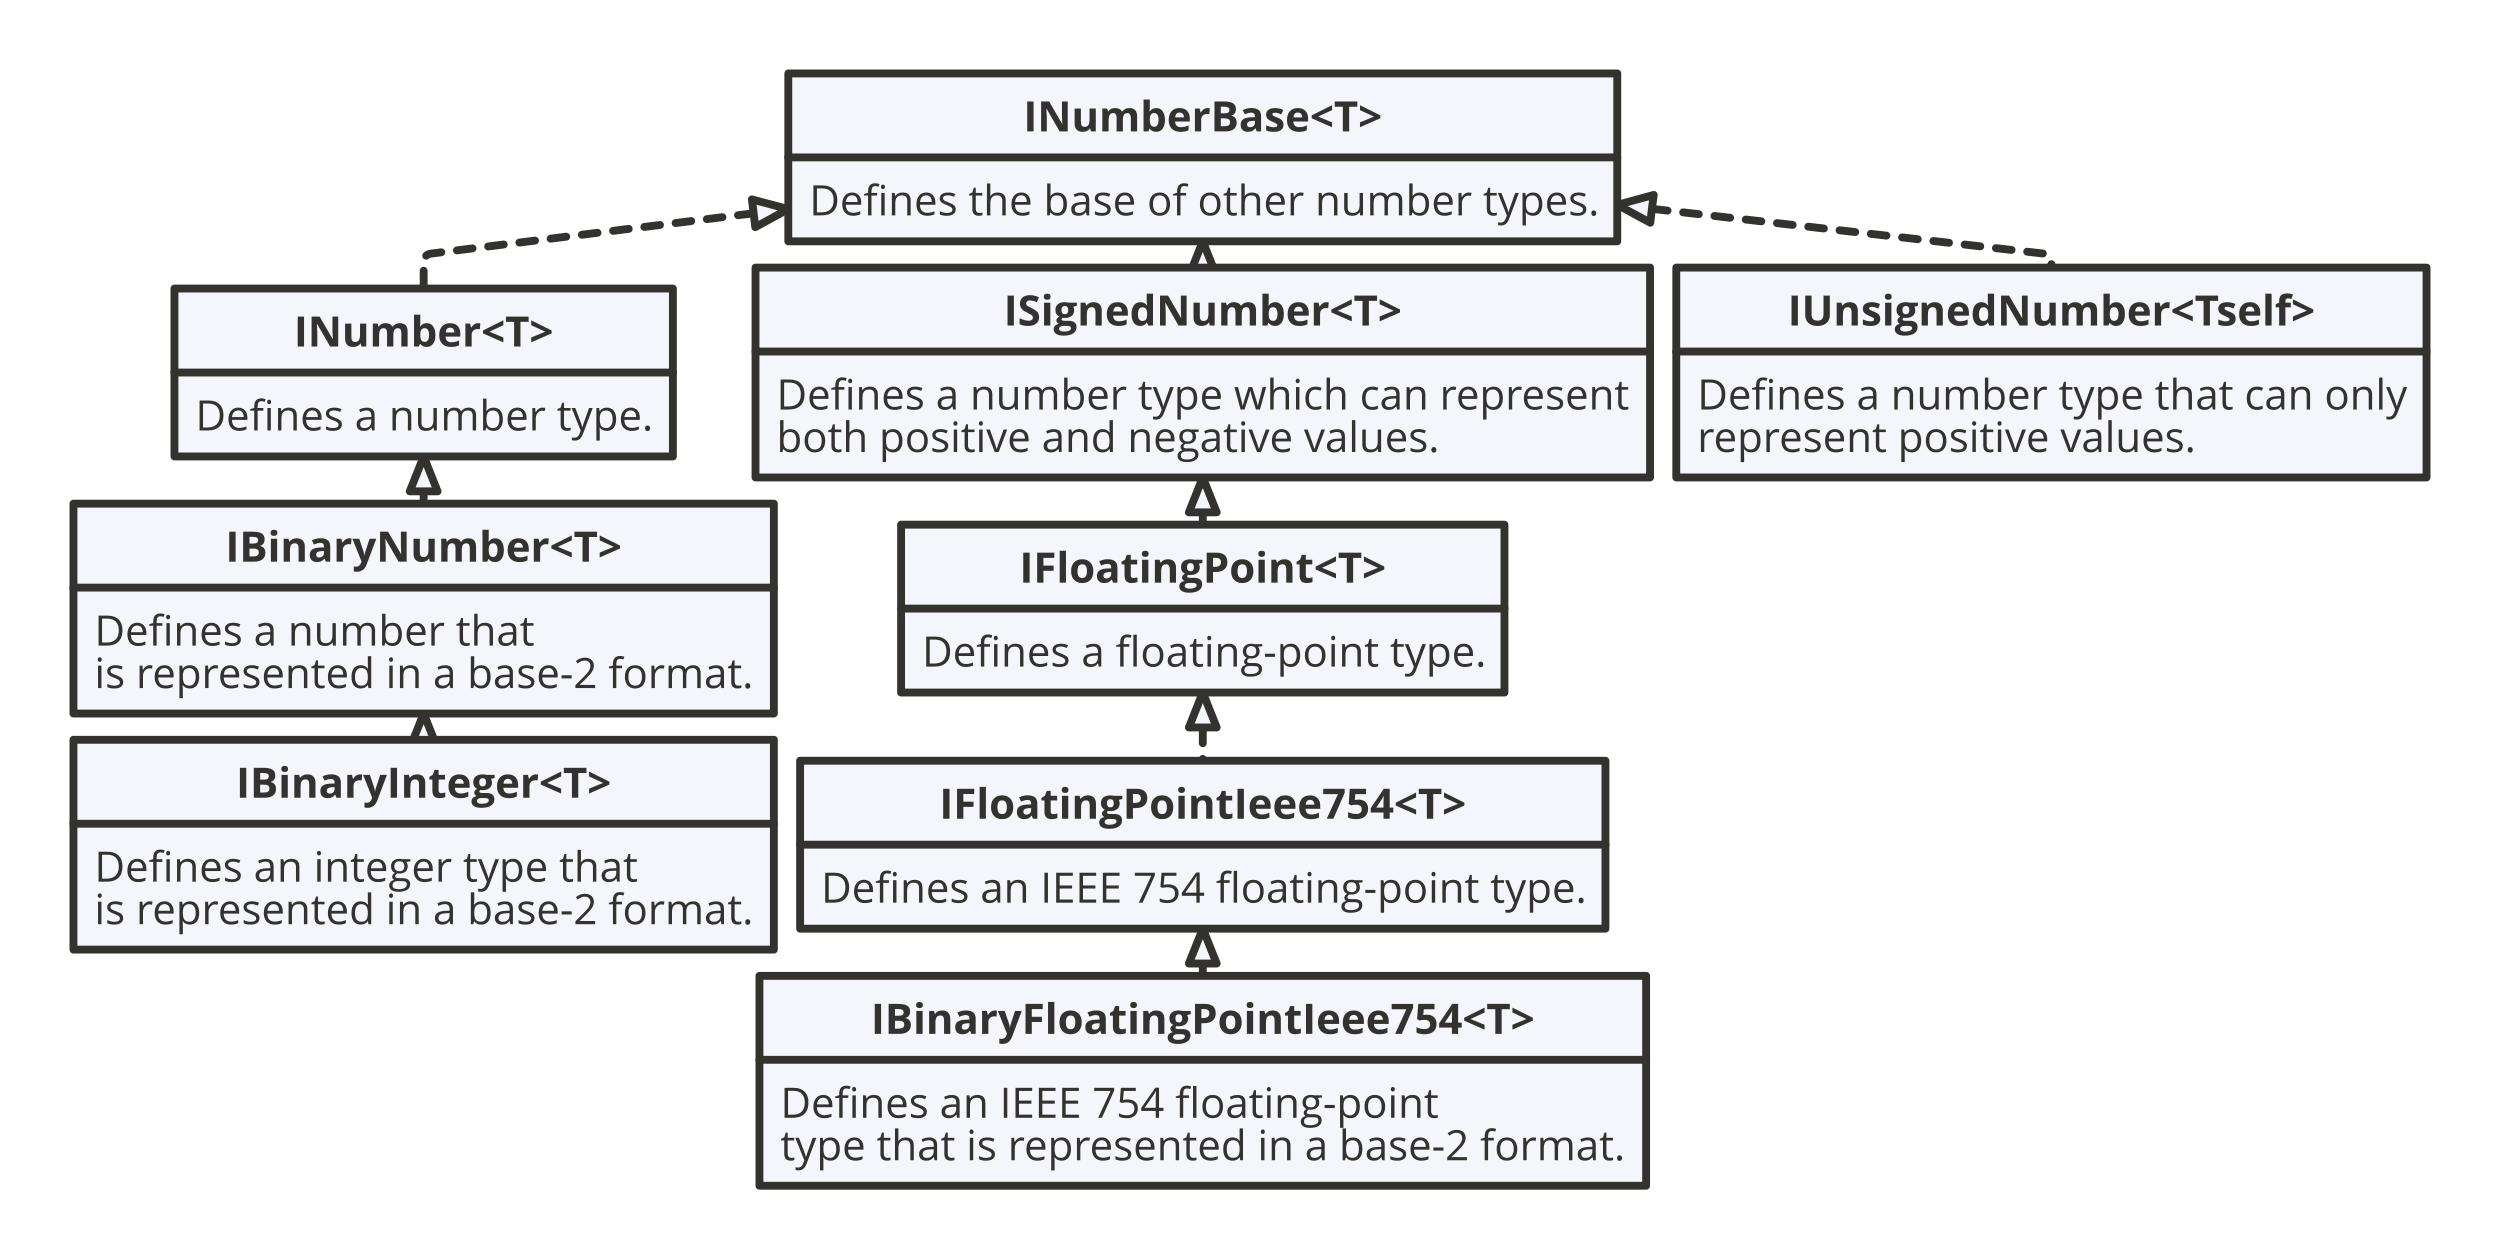
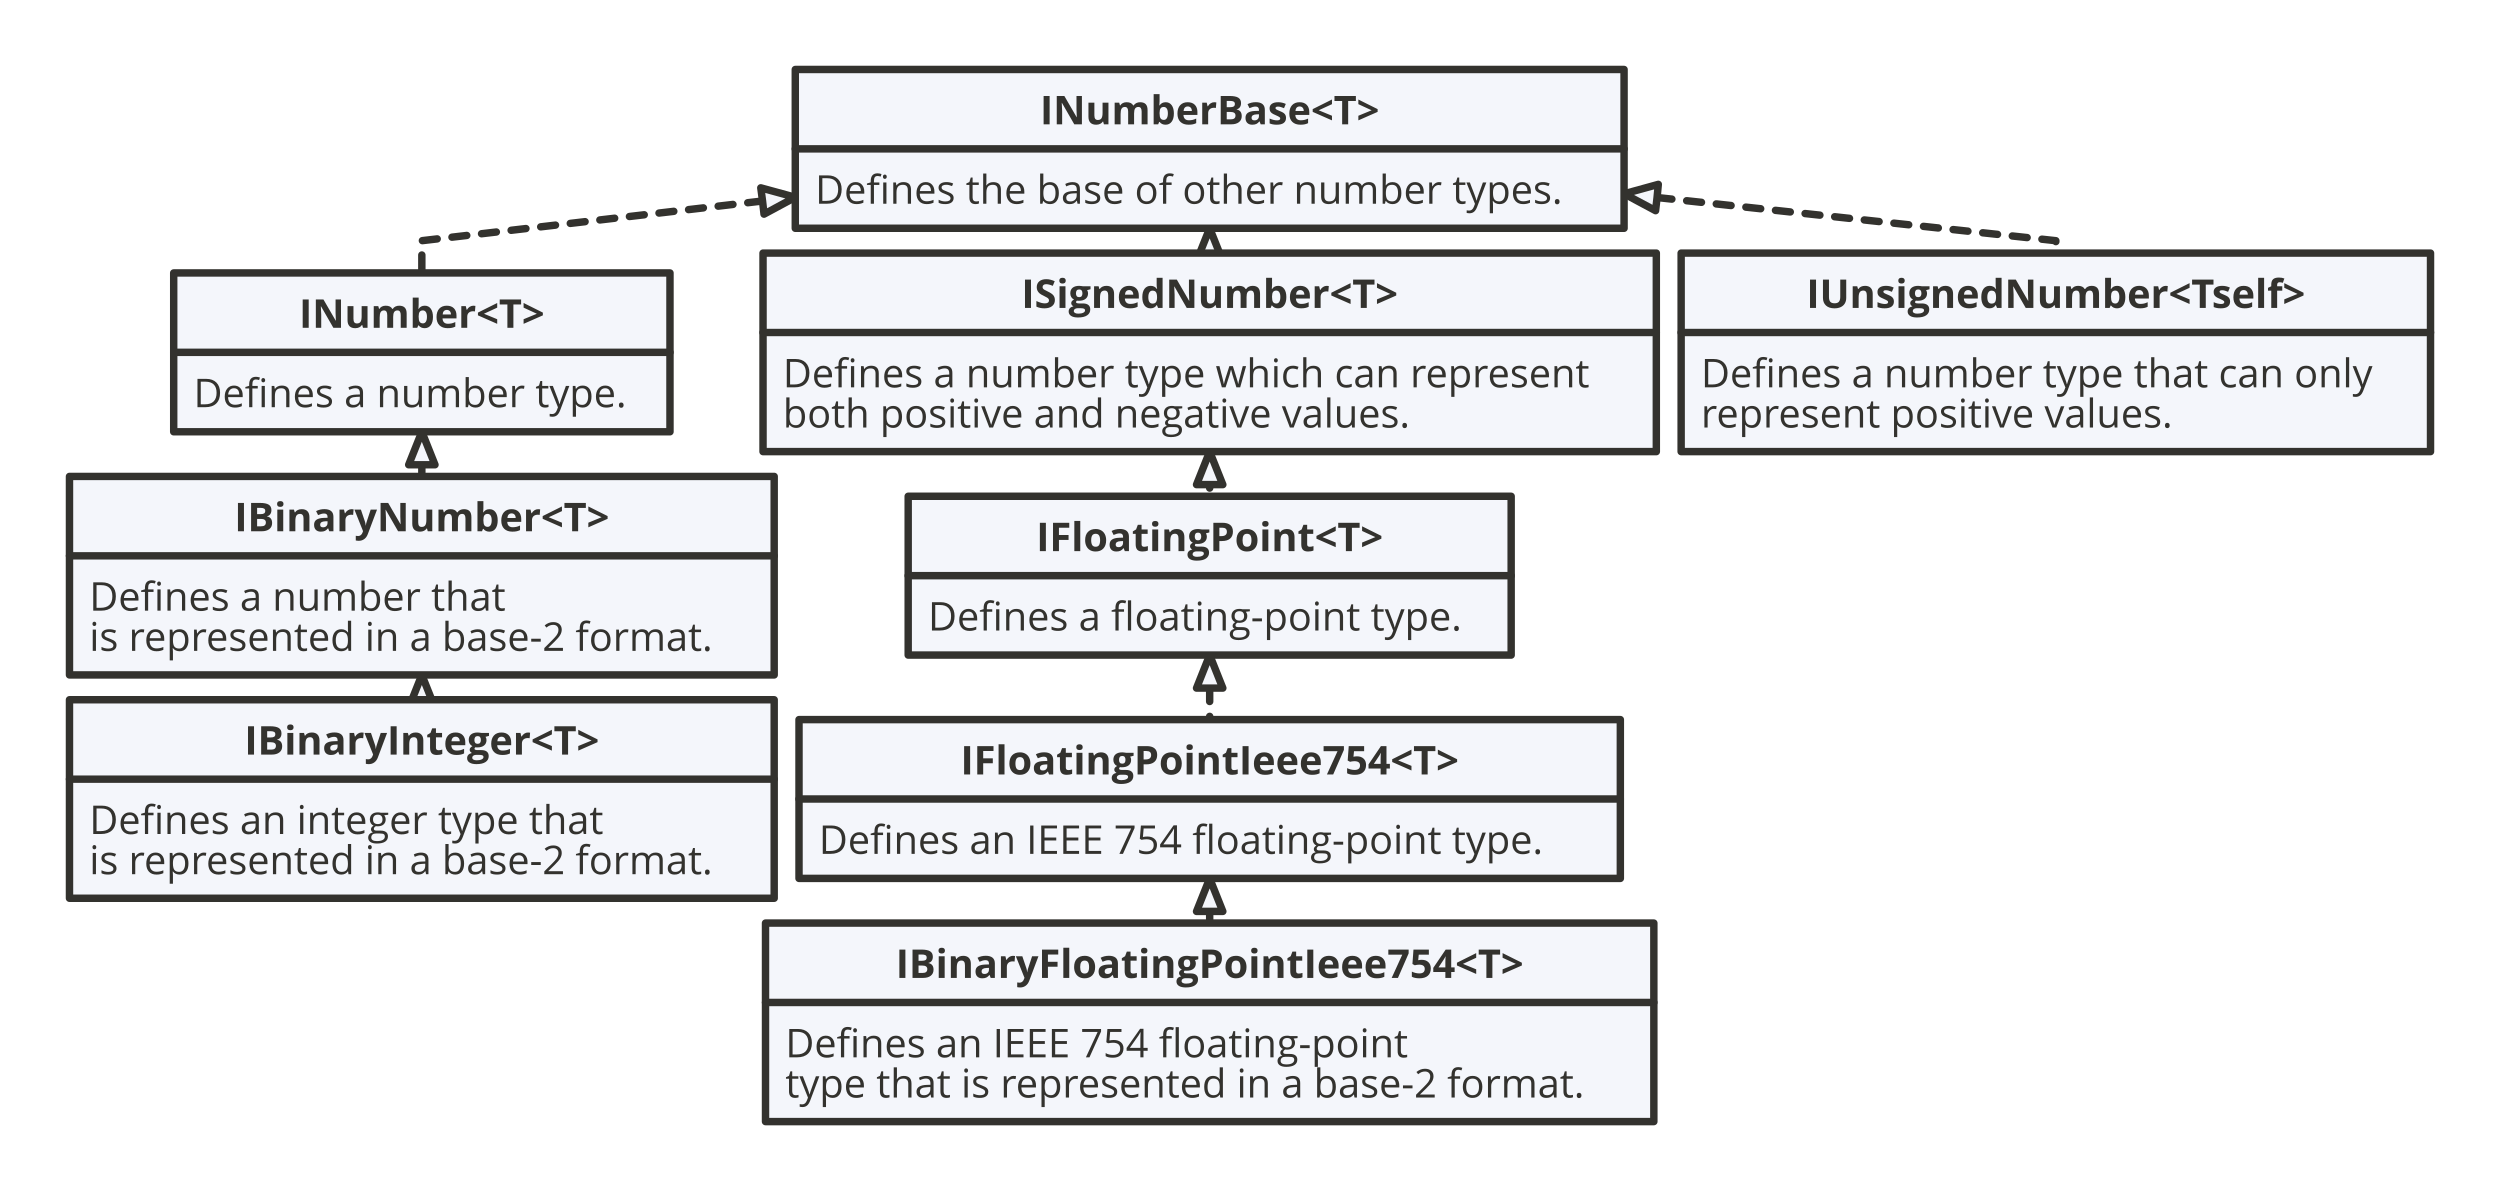
- <svg xmlns="http://www.w3.org/2000/svg" version="1.1" baseProfile="full" width="953.0" height="480.0" viewBox="0 0 953 480">
+ <svg xmlns="http://www.w3.org/2000/svg" version="1.1" baseProfile="full" width="1007.5" height="480.0" viewBox="0 0 1007.5 480">
  <g stroke-width="1.0" text-align="left" font="12pt Helvetica, Arial, sans-serif" font-size="12pt" font-family="'Open Sans'" font-weight="normal" font-style="normal">
    <g font-family="'Open Sans'" font-size="12pt" font-weight="bold" font-style="normal" stroke-width="3.0" stroke-linejoin="round" stroke-linecap="round" stroke="#33322E">
      <g stroke="transparent" fill="transparent">
-         <rect x="0.0" y="0.0" height="480.0" width="953.0" stroke="none" />
+         <rect x="0.0" y="0.0" height="480.0" width="1007.5" stroke="none" />
      </g>
      <g transform="translate(8, 8)" fill="#33322E">
        <g transform="translate(20, 20)" fill="#f4f6fb" font-family="'Open Sans'" font-size="12pt" font-weight="normal" font-style="normal">
          <g stroke-dasharray="6 6">
-             <path d="M430.5 77.3 L430.5 74.0 A0.0 0.0 0 0 0 430.5 74.0 L430.5 74.0 " fill="none" />
+             <path d="M459.5 77.3 L459.5 69 L459.5 74 L459.5 74.0 " fill="none" />
          </g>
-           <path d="M435.8 77.3 L430.5 77.3 L425.2 77.3 L430.5 64.0 Z" />
+           <path d="M464.8 77.3 L459.5 77.3 L454.2 77.3 L459.5 64.0 Z" />
          <g stroke-dasharray="6 6">
-             <path d="M430.5 167.3 L430.5 167.3 A0.0 0.0 0 0 0 430.5 167.3 L430.5 172.0 " fill="none" />
+             <path d="M459.5 167.3 L459.5 159 L459.5 172 L459.5 172.0 " fill="none" />
          </g>
-           <path d="M435.8 167.3 L430.5 167.3 L425.2 167.3 L430.5 154.0 Z" />
+           <path d="M464.8 167.3 L459.5 167.3 L454.2 167.3 L459.5 154.0 Z" />
          <g stroke-dasharray="6 6">
-             <path d="M430.5 249.3 L430.5 249.3 A0.0 0.0 0 0 0 430.5 249.3 L430.5 262.0 " fill="none" />
+             <path d="M459.5 249.3 L459.5 249 L459.5 262 L459.5 262.0 " fill="none" />
          </g>
-           <path d="M435.8 249.3 L430.5 249.3 L425.2 249.3 L430.5 236.0 Z" />
+           <path d="M464.8 249.3 L459.5 249.3 L454.2 249.3 L459.5 236.0 Z" />
          <g stroke-dasharray="6 6">
-             <path d="M430.5 339.3 L430.5 339.3 A0.0 0.0 0 0 0 430.5 339.3 L430.5 344.0 " fill="none" />
+             <path d="M459.5 339.3 L459.5 339 L459.5 344 L459.5 344.0 " fill="none" />
          </g>
-           <path d="M435.8 339.3 L430.5 339.3 L425.2 339.3 L430.5 326.0 Z" />
+           <path d="M464.8 339.3 L459.5 339.3 L454.2 339.3 L459.5 326.0 Z" />
          <g stroke-dasharray="6 6">
-             <path d="M601.7 51.6 L751.3 68.7 A3.0 3.0 0 0 1 754.0 71.7 L754.0 74.0 " fill="none" />
+             <path d="M639.8 51.6 L800.5 69 L800.5 74 L800.5 74.0 " fill="none" />
          </g>
-           <path d="M602.4 46.3 L601.7 51.6 L601.1 56.9 L588.5 50.1 Z" />
+           <path d="M640.3 46.3 L639.8 51.6 L639.2 56.9 L626.5 50.1 Z" />
          <g stroke-dasharray="6 6">
-             <path d="M259.3 53.3 L136.1 68.7 A3.0 3.0 0 0 0 133.5 71.6 L133.5 82.0 " fill="none" />
+             <path d="M279.3 53.0 L142 69 L142 82 L142.0 82.0 " fill="none" />
          </g>
-           <path d="M259.9 58.6 L259.3 53.3 L258.6 48.0 L272.5 51.7 Z" />
+           <path d="M279.9 58.3 L279.3 53.0 L278.6 47.7 L292.5 51.5 Z" />
          <g stroke-dasharray="6 6">
-             <path d="M133.5 159.3 L133.5 159.3 A0.0 0.0 0 0 0 133.5 159.3 L133.5 164.0 " fill="none" />
+             <path d="M142.0 159.3 L142 159 L142 164 L142.0 164.0 " fill="none" />
          </g>
-           <path d="M138.8 159.3 L133.5 159.3 L128.2 159.3 L133.5 146.0 Z" />
+           <path d="M147.3 159.3 L142.0 159.3 L136.7 159.3 L142.0 146.0 Z" />
          <g stroke-dasharray="6 6">
-             <path d="M133.5 257.3 L133.5 254.0 A0.0 0.0 0 0 0 133.5 254.0 L133.5 254.0 " fill="none" />
+             <path d="M142.0 257.3 L142 249 L142 254 L142.0 254.0 " fill="none" />
          </g>
-           <path d="M138.8 257.3 L133.5 257.3 L128.2 257.3 L133.5 244.0 Z" />
+           <path d="M147.3 257.3 L142.0 257.3 L136.7 257.3 L142.0 244.0 Z" />
          <g data-name="INumberBase&lt;T&gt;">
            <g fill="#f4f6fb" stroke="#33322E" data-name="INumberBase&lt;T&gt;">
-               <rect x="272.5" y="0.0" height="64.0" width="316.0" data-name="INumberBase&lt;T&gt;" />
-               <path d="M272.5 32.0 L588.5 32.0" fill="none" data-name="INumberBase&lt;T&gt;" />
+               <rect x="292.5" y="0.0" height="64.0" width="334.0" data-name="INumberBase&lt;T&gt;" />
+               <path d="M292.5 32.0 L626.5 32.0" fill="none" data-name="INumberBase&lt;T&gt;" />
            </g>
-             <g transform="translate(272.5, 0)" font-family="'Open Sans'" font-size="12pt" font-weight="bold" font-style="normal" data-name="INumberBase&lt;T&gt;" data-compartment="0">
+             <g transform="translate(292.5, 0)" font-family="'Open Sans'" font-size="12pt" font-weight="bold" font-style="normal" data-name="INumberBase&lt;T&gt;" data-compartment="0">
              <g transform="translate(8, 8)" fill="#33322E" text-align="center" data-name="INumberBase&lt;T&gt;" data-compartment="0">
-                 <text x="150.0" y="14.1" stroke="none" text-anchor="middle" data-name="INumberBase&lt;T&gt;" data-compartment="0">INumberBase&lt;T&gt;</text>
+                 <text x="159.0" y="14.1" stroke="none" text-anchor="middle" data-name="INumberBase&lt;T&gt;" data-compartment="0">INumberBase&lt;T&gt;</text>
              </g>
            </g>
-             <g transform="translate(272.5, 32)" font-family="'Open Sans'" font-size="12pt" font-weight="normal" font-style="normal" data-name="INumberBase&lt;T&gt;" data-compartment="1">
+             <g transform="translate(292.5, 32)" font-family="'Open Sans'" font-size="12pt" font-weight="normal" font-style="normal" data-name="INumberBase&lt;T&gt;" data-compartment="1">
              <g transform="translate(8, 8)" fill="#33322E" text-align="left" data-name="INumberBase&lt;T&gt;" data-compartment="1">
                <text x="0.0" y="14.1" stroke="none" data-name="INumberBase&lt;T&gt;" data-compartment="1">Defines the base of other number types.</text>
              </g>
            </g>
          </g>
          <g data-name="INumber&lt;T&gt;">
            <g fill="#f4f6fb" stroke="#33322E" data-name="INumber&lt;T&gt;">
-               <rect x="38.5" y="82.0" height="64.0" width="190.0" data-name="INumber&lt;T&gt;" />
-               <path d="M38.5 114.0 L228.5 114.0" fill="none" data-name="INumber&lt;T&gt;" />
+               <rect x="42.0" y="82.0" height="64.0" width="200.0" data-name="INumber&lt;T&gt;" />
+               <path d="M42.0 114.0 L242.0 114.0" fill="none" data-name="INumber&lt;T&gt;" />
            </g>
-             <g transform="translate(38.5, 82)" font-family="'Open Sans'" font-size="12pt" font-weight="bold" font-style="normal" data-name="INumber&lt;T&gt;" data-compartment="0">
+             <g transform="translate(42, 82)" font-family="'Open Sans'" font-size="12pt" font-weight="bold" font-style="normal" data-name="INumber&lt;T&gt;" data-compartment="0">
              <g transform="translate(8, 8)" fill="#33322E" text-align="center" data-name="INumber&lt;T&gt;" data-compartment="0">
-                 <text x="87.0" y="14.1" stroke="none" text-anchor="middle" data-name="INumber&lt;T&gt;" data-compartment="0">INumber&lt;T&gt;</text>
+                 <text x="92.0" y="14.1" stroke="none" text-anchor="middle" data-name="INumber&lt;T&gt;" data-compartment="0">INumber&lt;T&gt;</text>
              </g>
            </g>
-             <g transform="translate(38.5, 114)" font-family="'Open Sans'" font-size="12pt" font-weight="normal" font-style="normal" data-name="INumber&lt;T&gt;" data-compartment="1">
+             <g transform="translate(42, 114)" font-family="'Open Sans'" font-size="12pt" font-weight="normal" font-style="normal" data-name="INumber&lt;T&gt;" data-compartment="1">
              <g transform="translate(8, 8)" fill="#33322E" text-align="left" data-name="INumber&lt;T&gt;" data-compartment="1">
                <text x="0.0" y="14.1" stroke="none" data-name="INumber&lt;T&gt;" data-compartment="1">Defines a number type.</text>
              </g>
            </g>
          </g>
          <g data-name="ISignedNumber&lt;T&gt;">
            <g fill="#f4f6fb" stroke="#33322E" data-name="ISignedNumber&lt;T&gt;">
-               <rect x="260.0" y="74.0" height="80.0" width="341.0" data-name="ISignedNumber&lt;T&gt;" />
-               <path d="M260.0 106.0 L601.0 106.0" fill="none" data-name="ISignedNumber&lt;T&gt;" />
+               <rect x="279.5" y="74.0" height="80.0" width="360.0" data-name="ISignedNumber&lt;T&gt;" />
+               <path d="M279.5 106.0 L639.5 106.0" fill="none" data-name="ISignedNumber&lt;T&gt;" />
            </g>
-             <g transform="translate(260, 74)" font-family="'Open Sans'" font-size="12pt" font-weight="bold" font-style="normal" data-name="ISignedNumber&lt;T&gt;" data-compartment="0">
+             <g transform="translate(279.5, 74)" font-family="'Open Sans'" font-size="12pt" font-weight="bold" font-style="normal" data-name="ISignedNumber&lt;T&gt;" data-compartment="0">
              <g transform="translate(8, 8)" fill="#33322E" text-align="center" data-name="ISignedNumber&lt;T&gt;" data-compartment="0">
-                 <text x="162.5" y="14.1" stroke="none" text-anchor="middle" data-name="ISignedNumber&lt;T&gt;" data-compartment="0">ISignedNumber&lt;T&gt;</text>
+                 <text x="172.0" y="14.1" stroke="none" text-anchor="middle" data-name="ISignedNumber&lt;T&gt;" data-compartment="0">ISignedNumber&lt;T&gt;</text>
              </g>
            </g>
-             <g transform="translate(260, 106)" font-family="'Open Sans'" font-size="12pt" font-weight="normal" font-style="normal" data-name="ISignedNumber&lt;T&gt;" data-compartment="1">
+             <g transform="translate(279.5, 106)" font-family="'Open Sans'" font-size="12pt" font-weight="normal" font-style="normal" data-name="ISignedNumber&lt;T&gt;" data-compartment="1">
              <g transform="translate(8, 8)" fill="#33322E" text-align="left" data-name="ISignedNumber&lt;T&gt;" data-compartment="1">
                <text x="0.0" y="14.1" stroke="none" data-name="ISignedNumber&lt;T&gt;" data-compartment="1">Defines a number type which can represent</text>
                <text x="0.0" y="30.3" stroke="none" data-name="ISignedNumber&lt;T&gt;" data-compartment="1">both positive and negative values.</text>
              </g>
            </g>
          </g>
          <g data-name="IUnsignedNumber&lt;Tself&gt;">
            <g fill="#f4f6fb" stroke="#33322E" data-name="IUnsignedNumber&lt;Tself&gt;">
-               <rect x="611.0" y="74.0" height="80.0" width="286.0" data-name="IUnsignedNumber&lt;Tself&gt;" />
-               <path d="M611.0 106.0 L897.0 106.0" fill="none" data-name="IUnsignedNumber&lt;Tself&gt;" />
+               <rect x="649.5" y="74.0" height="80.0" width="302.0" data-name="IUnsignedNumber&lt;Tself&gt;" />
+               <path d="M649.5 106.0 L951.5 106.0" fill="none" data-name="IUnsignedNumber&lt;Tself&gt;" />
            </g>
-             <g transform="translate(611, 74)" font-family="'Open Sans'" font-size="12pt" font-weight="bold" font-style="normal" data-name="IUnsignedNumber&lt;Tself&gt;" data-compartment="0">
+             <g transform="translate(649.5, 74)" font-family="'Open Sans'" font-size="12pt" font-weight="bold" font-style="normal" data-name="IUnsignedNumber&lt;Tself&gt;" data-compartment="0">
              <g transform="translate(8, 8)" fill="#33322E" text-align="center" data-name="IUnsignedNumber&lt;Tself&gt;" data-compartment="0">
-                 <text x="135.0" y="14.1" stroke="none" text-anchor="middle" data-name="IUnsignedNumber&lt;Tself&gt;" data-compartment="0">IUnsignedNumber&lt;Tself&gt;</text>
+                 <text x="143.0" y="14.1" stroke="none" text-anchor="middle" data-name="IUnsignedNumber&lt;Tself&gt;" data-compartment="0">IUnsignedNumber&lt;Tself&gt;</text>
              </g>
            </g>
-             <g transform="translate(611, 106)" font-family="'Open Sans'" font-size="12pt" font-weight="normal" font-style="normal" data-name="IUnsignedNumber&lt;Tself&gt;" data-compartment="1">
+             <g transform="translate(649.5, 106)" font-family="'Open Sans'" font-size="12pt" font-weight="normal" font-style="normal" data-name="IUnsignedNumber&lt;Tself&gt;" data-compartment="1">
              <g transform="translate(8, 8)" fill="#33322E" text-align="left" data-name="IUnsignedNumber&lt;Tself&gt;" data-compartment="1">
                <text x="0.0" y="14.1" stroke="none" data-name="IUnsignedNumber&lt;Tself&gt;" data-compartment="1">Defines a number type that can only</text>
                <text x="0.0" y="30.3" stroke="none" data-name="IUnsignedNumber&lt;Tself&gt;" data-compartment="1">represent positive values.</text>
              </g>
            </g>
          </g>
          <g data-name="IBinaryNumber&lt;T&gt;">
            <g fill="#f4f6fb" stroke="#33322E" data-name="IBinaryNumber&lt;T&gt;">
-               <rect x="0.0" y="164.0" height="80.0" width="267.0" data-name="IBinaryNumber&lt;T&gt;" />
-               <path d="M0.0 196.0 L267.0 196.0" fill="none" data-name="IBinaryNumber&lt;T&gt;" />
+               <rect x="0.0" y="164.0" height="80.0" width="284.0" data-name="IBinaryNumber&lt;T&gt;" />
+               <path d="M0.0 196.0 L284.0 196.0" fill="none" data-name="IBinaryNumber&lt;T&gt;" />
            </g>
            <g transform="translate(0, 164)" font-family="'Open Sans'" font-size="12pt" font-weight="bold" font-style="normal" data-name="IBinaryNumber&lt;T&gt;" data-compartment="0">
              <g transform="translate(8, 8)" fill="#33322E" text-align="center" data-name="IBinaryNumber&lt;T&gt;" data-compartment="0">
-                 <text x="125.5" y="14.1" stroke="none" text-anchor="middle" data-name="IBinaryNumber&lt;T&gt;" data-compartment="0">IBinaryNumber&lt;T&gt;</text>
+                 <text x="134.0" y="14.1" stroke="none" text-anchor="middle" data-name="IBinaryNumber&lt;T&gt;" data-compartment="0">IBinaryNumber&lt;T&gt;</text>
              </g>
            </g>
            <g transform="translate(0, 196)" font-family="'Open Sans'" font-size="12pt" font-weight="normal" font-style="normal" data-name="IBinaryNumber&lt;T&gt;" data-compartment="1">
              <g transform="translate(8, 8)" fill="#33322E" text-align="left" data-name="IBinaryNumber&lt;T&gt;" data-compartment="1">
                <text x="0.0" y="14.1" stroke="none" data-name="IBinaryNumber&lt;T&gt;" data-compartment="1">Defines a number that</text>
                <text x="0.0" y="30.3" stroke="none" data-name="IBinaryNumber&lt;T&gt;" data-compartment="1">is represented in a base-2 format.</text>
              </g>
            </g>
          </g>
          <g data-name="IBinaryInteger&lt;T&gt;">
            <g fill="#f4f6fb" stroke="#33322E" data-name="IBinaryInteger&lt;T&gt;">
-               <rect x="0.0" y="254.0" height="80.0" width="267.0" data-name="IBinaryInteger&lt;T&gt;" />
-               <path d="M0.0 286.0 L267.0 286.0" fill="none" data-name="IBinaryInteger&lt;T&gt;" />
+               <rect x="0.0" y="254.0" height="80.0" width="284.0" data-name="IBinaryInteger&lt;T&gt;" />
+               <path d="M0.0 286.0 L284.0 286.0" fill="none" data-name="IBinaryInteger&lt;T&gt;" />
            </g>
            <g transform="translate(0, 254)" font-family="'Open Sans'" font-size="12pt" font-weight="bold" font-style="normal" data-name="IBinaryInteger&lt;T&gt;" data-compartment="0">
              <g transform="translate(8, 8)" fill="#33322E" text-align="center" data-name="IBinaryInteger&lt;T&gt;" data-compartment="0">
-                 <text x="125.5" y="14.1" stroke="none" text-anchor="middle" data-name="IBinaryInteger&lt;T&gt;" data-compartment="0">IBinaryInteger&lt;T&gt;</text>
+                 <text x="134.0" y="14.1" stroke="none" text-anchor="middle" data-name="IBinaryInteger&lt;T&gt;" data-compartment="0">IBinaryInteger&lt;T&gt;</text>
              </g>
            </g>
            <g transform="translate(0, 286)" font-family="'Open Sans'" font-size="12pt" font-weight="normal" font-style="normal" data-name="IBinaryInteger&lt;T&gt;" data-compartment="1">
              <g transform="translate(8, 8)" fill="#33322E" text-align="left" data-name="IBinaryInteger&lt;T&gt;" data-compartment="1">
                <text x="0.0" y="14.1" stroke="none" data-name="IBinaryInteger&lt;T&gt;" data-compartment="1">Defines an integer type that</text>
                <text x="0.0" y="30.3" stroke="none" data-name="IBinaryInteger&lt;T&gt;" data-compartment="1">is represented in a base-2 format.</text>
              </g>
            </g>
          </g>
          <g data-name="IFloatingPoint&lt;T&gt;">
            <g fill="#f4f6fb" stroke="#33322E" data-name="IFloatingPoint&lt;T&gt;">
-               <rect x="315.5" y="172.0" height="64.0" width="230.0" data-name="IFloatingPoint&lt;T&gt;" />
-               <path d="M315.5 204.0 L545.5 204.0" fill="none" data-name="IFloatingPoint&lt;T&gt;" />
+               <rect x="338.0" y="172.0" height="64.0" width="243.0" data-name="IFloatingPoint&lt;T&gt;" />
+               <path d="M338.0 204.0 L581.0 204.0" fill="none" data-name="IFloatingPoint&lt;T&gt;" />
            </g>
-             <g transform="translate(315.5, 172)" font-family="'Open Sans'" font-size="12pt" font-weight="bold" font-style="normal" data-name="IFloatingPoint&lt;T&gt;" data-compartment="0">
+             <g transform="translate(338, 172)" font-family="'Open Sans'" font-size="12pt" font-weight="bold" font-style="normal" data-name="IFloatingPoint&lt;T&gt;" data-compartment="0">
              <g transform="translate(8, 8)" fill="#33322E" text-align="center" data-name="IFloatingPoint&lt;T&gt;" data-compartment="0">
-                 <text x="107.0" y="14.1" stroke="none" text-anchor="middle" data-name="IFloatingPoint&lt;T&gt;" data-compartment="0">IFloatingPoint&lt;T&gt;</text>
+                 <text x="113.5" y="14.1" stroke="none" text-anchor="middle" data-name="IFloatingPoint&lt;T&gt;" data-compartment="0">IFloatingPoint&lt;T&gt;</text>
              </g>
            </g>
-             <g transform="translate(315.5, 204)" font-family="'Open Sans'" font-size="12pt" font-weight="normal" font-style="normal" data-name="IFloatingPoint&lt;T&gt;" data-compartment="1">
+             <g transform="translate(338, 204)" font-family="'Open Sans'" font-size="12pt" font-weight="normal" font-style="normal" data-name="IFloatingPoint&lt;T&gt;" data-compartment="1">
              <g transform="translate(8, 8)" fill="#33322E" text-align="left" data-name="IFloatingPoint&lt;T&gt;" data-compartment="1">
                <text x="0.0" y="14.1" stroke="none" data-name="IFloatingPoint&lt;T&gt;" data-compartment="1">Defines a floating-point type.</text>
              </g>
            </g>
          </g>
          <g data-name="IFloatingPointIeee754&lt;T&gt;">
            <g fill="#f4f6fb" stroke="#33322E" data-name="IFloatingPointIeee754&lt;T&gt;">
-               <rect x="277.0" y="262.0" height="64.0" width="307.0" data-name="IFloatingPointIeee754&lt;T&gt;" />
-               <path d="M277.0 294.0 L584.0 294.0" fill="none" data-name="IFloatingPointIeee754&lt;T&gt;" />
+               <rect x="294.0" y="262.0" height="64.0" width="331.0" data-name="IFloatingPointIeee754&lt;T&gt;" />
+               <path d="M294.0 294.0 L625.0 294.0" fill="none" data-name="IFloatingPointIeee754&lt;T&gt;" />
            </g>
-             <g transform="translate(277, 262)" font-family="'Open Sans'" font-size="12pt" font-weight="bold" font-style="normal" data-name="IFloatingPointIeee754&lt;T&gt;" data-compartment="0">
+             <g transform="translate(294, 262)" font-family="'Open Sans'" font-size="12pt" font-weight="bold" font-style="normal" data-name="IFloatingPointIeee754&lt;T&gt;" data-compartment="0">
              <g transform="translate(8, 8)" fill="#33322E" text-align="center" data-name="IFloatingPointIeee754&lt;T&gt;" data-compartment="0">
-                 <text x="145.5" y="14.1" stroke="none" text-anchor="middle" data-name="IFloatingPointIeee754&lt;T&gt;" data-compartment="0">IFloatingPointIeee754&lt;T&gt;</text>
+                 <text x="157.5" y="14.1" stroke="none" text-anchor="middle" data-name="IFloatingPointIeee754&lt;T&gt;" data-compartment="0">IFloatingPointIeee754&lt;T&gt;</text>
              </g>
            </g>
-             <g transform="translate(277, 294)" font-family="'Open Sans'" font-size="12pt" font-weight="normal" font-style="normal" data-name="IFloatingPointIeee754&lt;T&gt;" data-compartment="1">
+             <g transform="translate(294, 294)" font-family="'Open Sans'" font-size="12pt" font-weight="normal" font-style="normal" data-name="IFloatingPointIeee754&lt;T&gt;" data-compartment="1">
              <g transform="translate(8, 8)" fill="#33322E" text-align="left" data-name="IFloatingPointIeee754&lt;T&gt;" data-compartment="1">
                <text x="0.0" y="14.1" stroke="none" data-name="IFloatingPointIeee754&lt;T&gt;" data-compartment="1">Defines an IEEE 754 floating-point type.</text>
              </g>
            </g>
          </g>
          <g data-name="IBinaryFloatingPointIeee754&lt;T&gt;">
            <g fill="#f4f6fb" stroke="#33322E" data-name="IBinaryFloatingPointIeee754&lt;T&gt;">
-               <rect x="261.5" y="344.0" height="80.0" width="338.0" data-name="IBinaryFloatingPointIeee754&lt;T&gt;" />
-               <path d="M261.5 376.0 L599.5 376.0" fill="none" data-name="IBinaryFloatingPointIeee754&lt;T&gt;" />
+               <rect x="280.5" y="344.0" height="80.0" width="358.0" data-name="IBinaryFloatingPointIeee754&lt;T&gt;" />
+               <path d="M280.5 376.0 L638.5 376.0" fill="none" data-name="IBinaryFloatingPointIeee754&lt;T&gt;" />
            </g>
-             <g transform="translate(261.5, 344)" font-family="'Open Sans'" font-size="12pt" font-weight="bold" font-style="normal" data-name="IBinaryFloatingPointIeee754&lt;T&gt;" data-compartment="0">
+             <g transform="translate(280.5, 344)" font-family="'Open Sans'" font-size="12pt" font-weight="bold" font-style="normal" data-name="IBinaryFloatingPointIeee754&lt;T&gt;" data-compartment="0">
              <g transform="translate(8, 8)" fill="#33322E" text-align="center" data-name="IBinaryFloatingPointIeee754&lt;T&gt;" data-compartment="0">
-                 <text x="161.0" y="14.1" stroke="none" text-anchor="middle" data-name="IBinaryFloatingPointIeee754&lt;T&gt;" data-compartment="0">IBinaryFloatingPointIeee754&lt;T&gt;</text>
+                 <text x="171.0" y="14.1" stroke="none" text-anchor="middle" data-name="IBinaryFloatingPointIeee754&lt;T&gt;" data-compartment="0">IBinaryFloatingPointIeee754&lt;T&gt;</text>
              </g>
            </g>
-             <g transform="translate(261.5, 376)" font-family="'Open Sans'" font-size="12pt" font-weight="normal" font-style="normal" data-name="IBinaryFloatingPointIeee754&lt;T&gt;" data-compartment="1">
+             <g transform="translate(280.5, 376)" font-family="'Open Sans'" font-size="12pt" font-weight="normal" font-style="normal" data-name="IBinaryFloatingPointIeee754&lt;T&gt;" data-compartment="1">
              <g transform="translate(8, 8)" fill="#33322E" text-align="left" data-name="IBinaryFloatingPointIeee754&lt;T&gt;" data-compartment="1">
                <text x="0.0" y="14.1" stroke="none" data-name="IBinaryFloatingPointIeee754&lt;T&gt;" data-compartment="1">Defines an IEEE 754 floating-point</text>
                <text x="0.0" y="30.3" stroke="none" data-name="IBinaryFloatingPointIeee754&lt;T&gt;" data-compartment="1">type that is represented in a base-2 format.</text>
              </g>
            </g>
          </g>
        </g>
      </g>
    </g>
  </g>
</svg>
